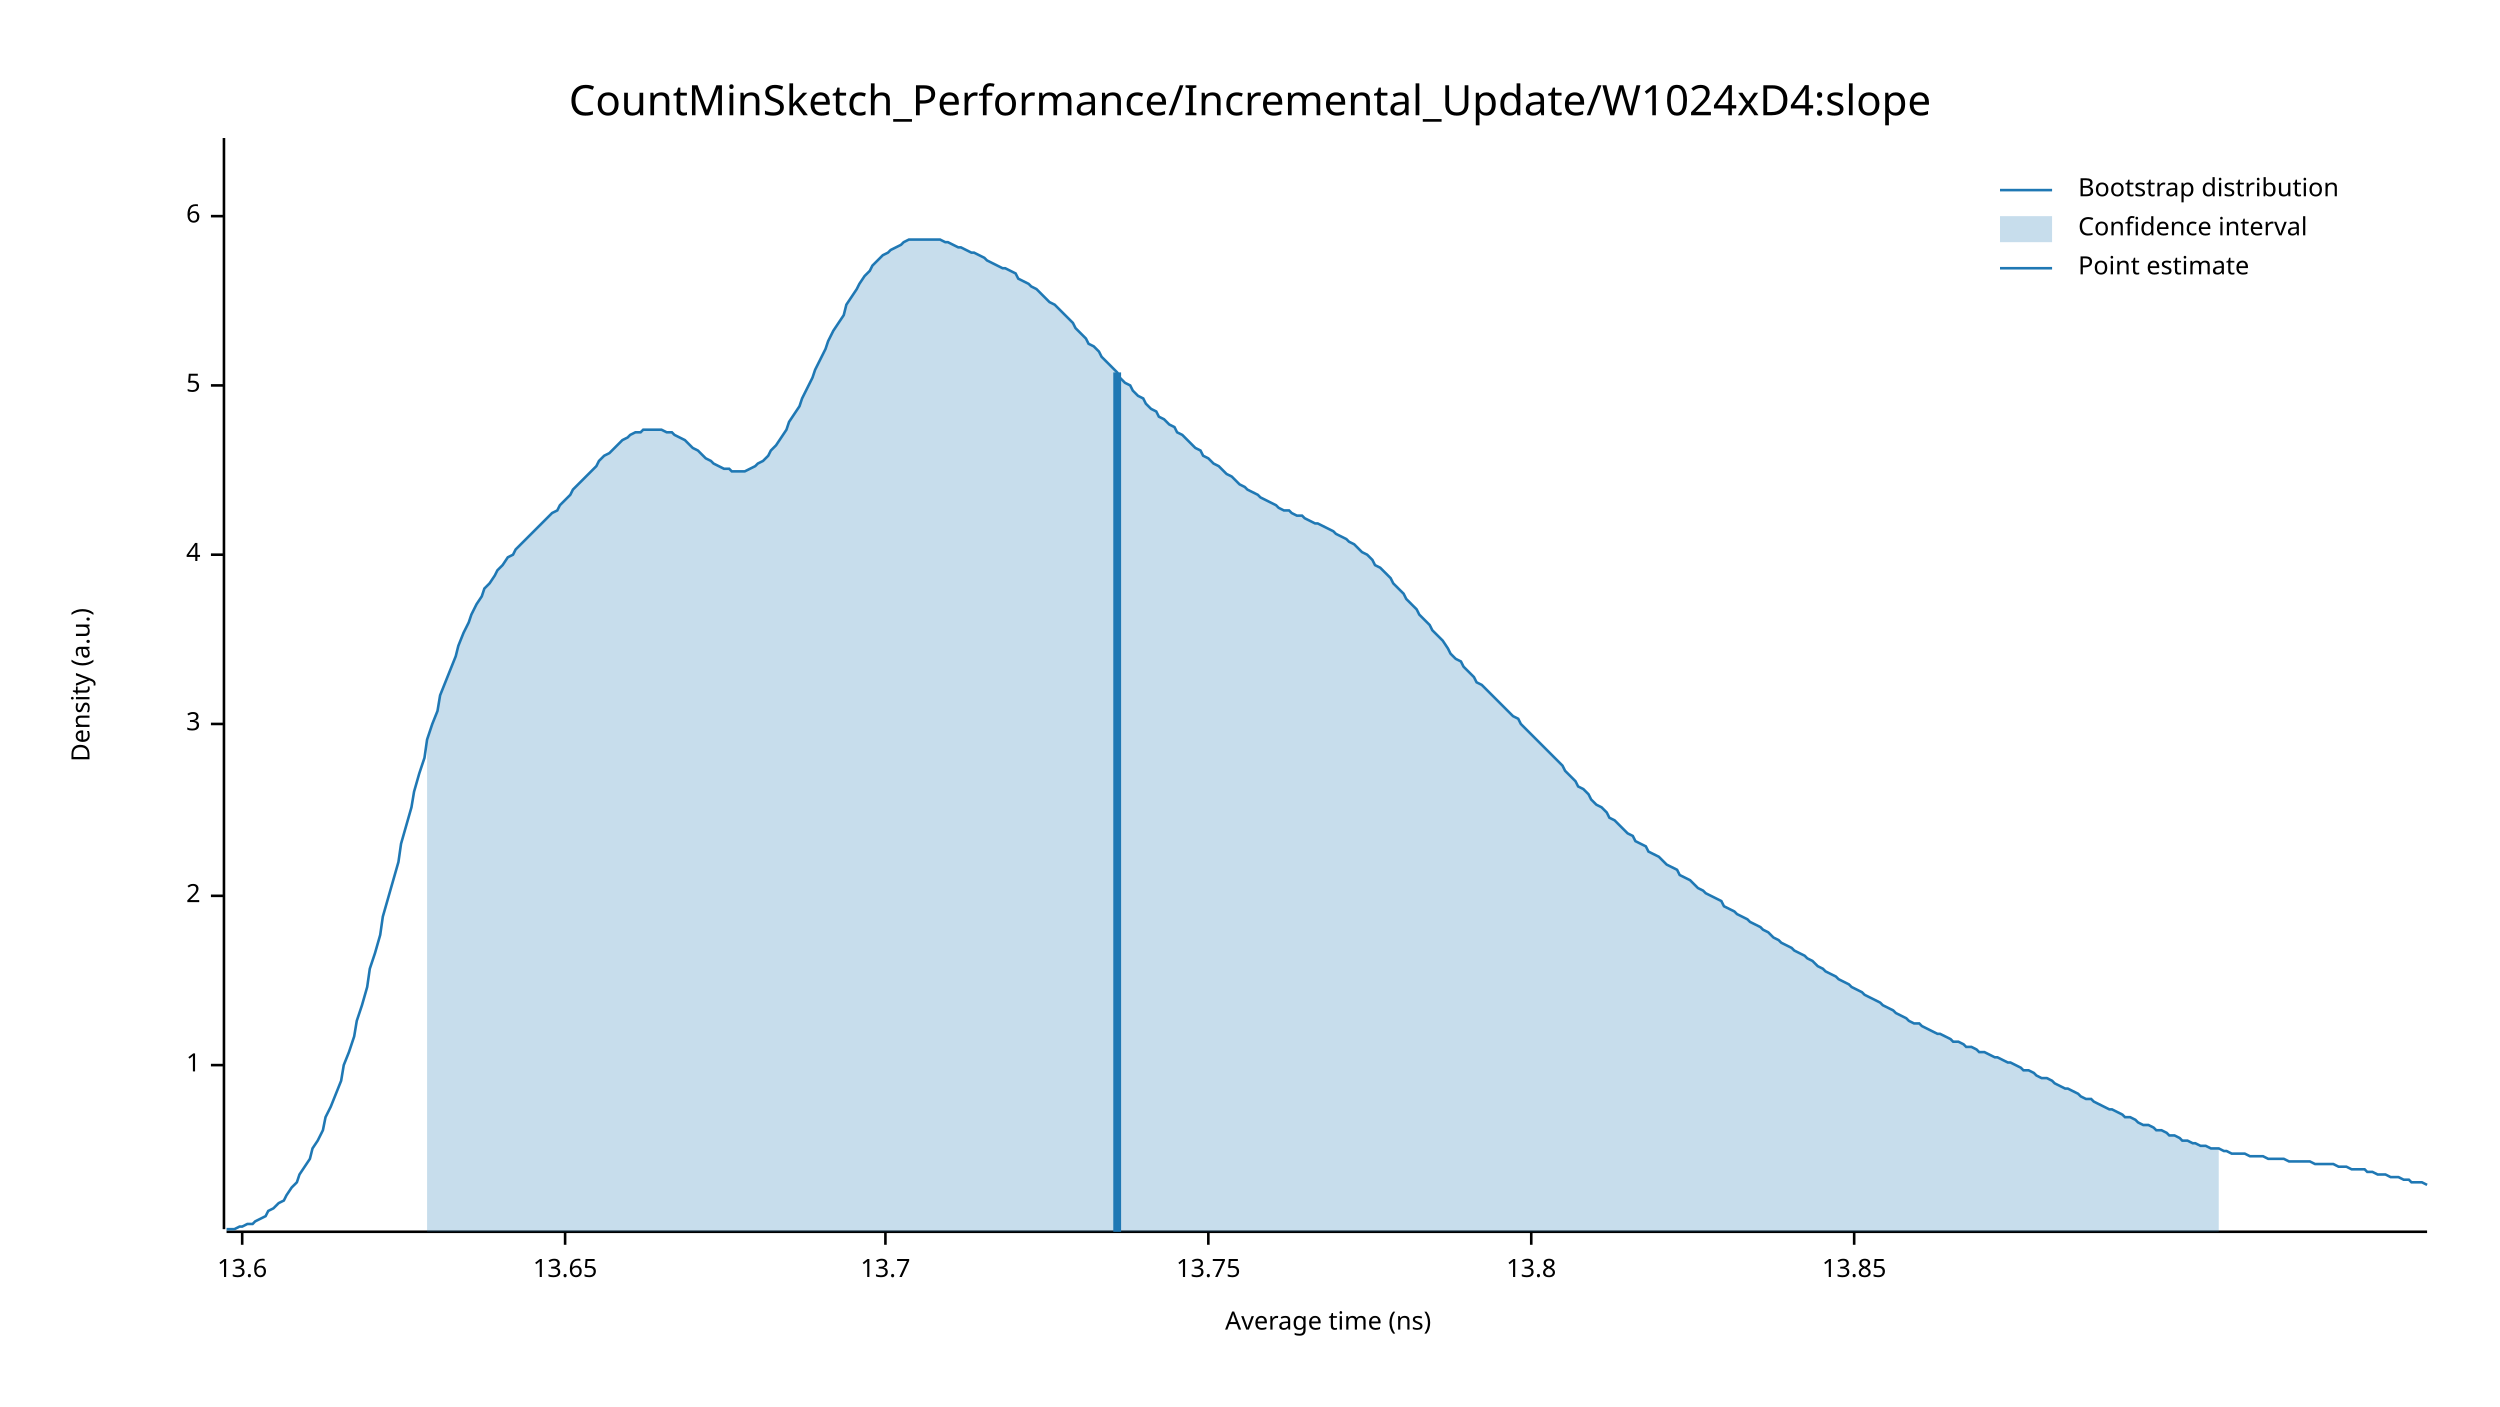
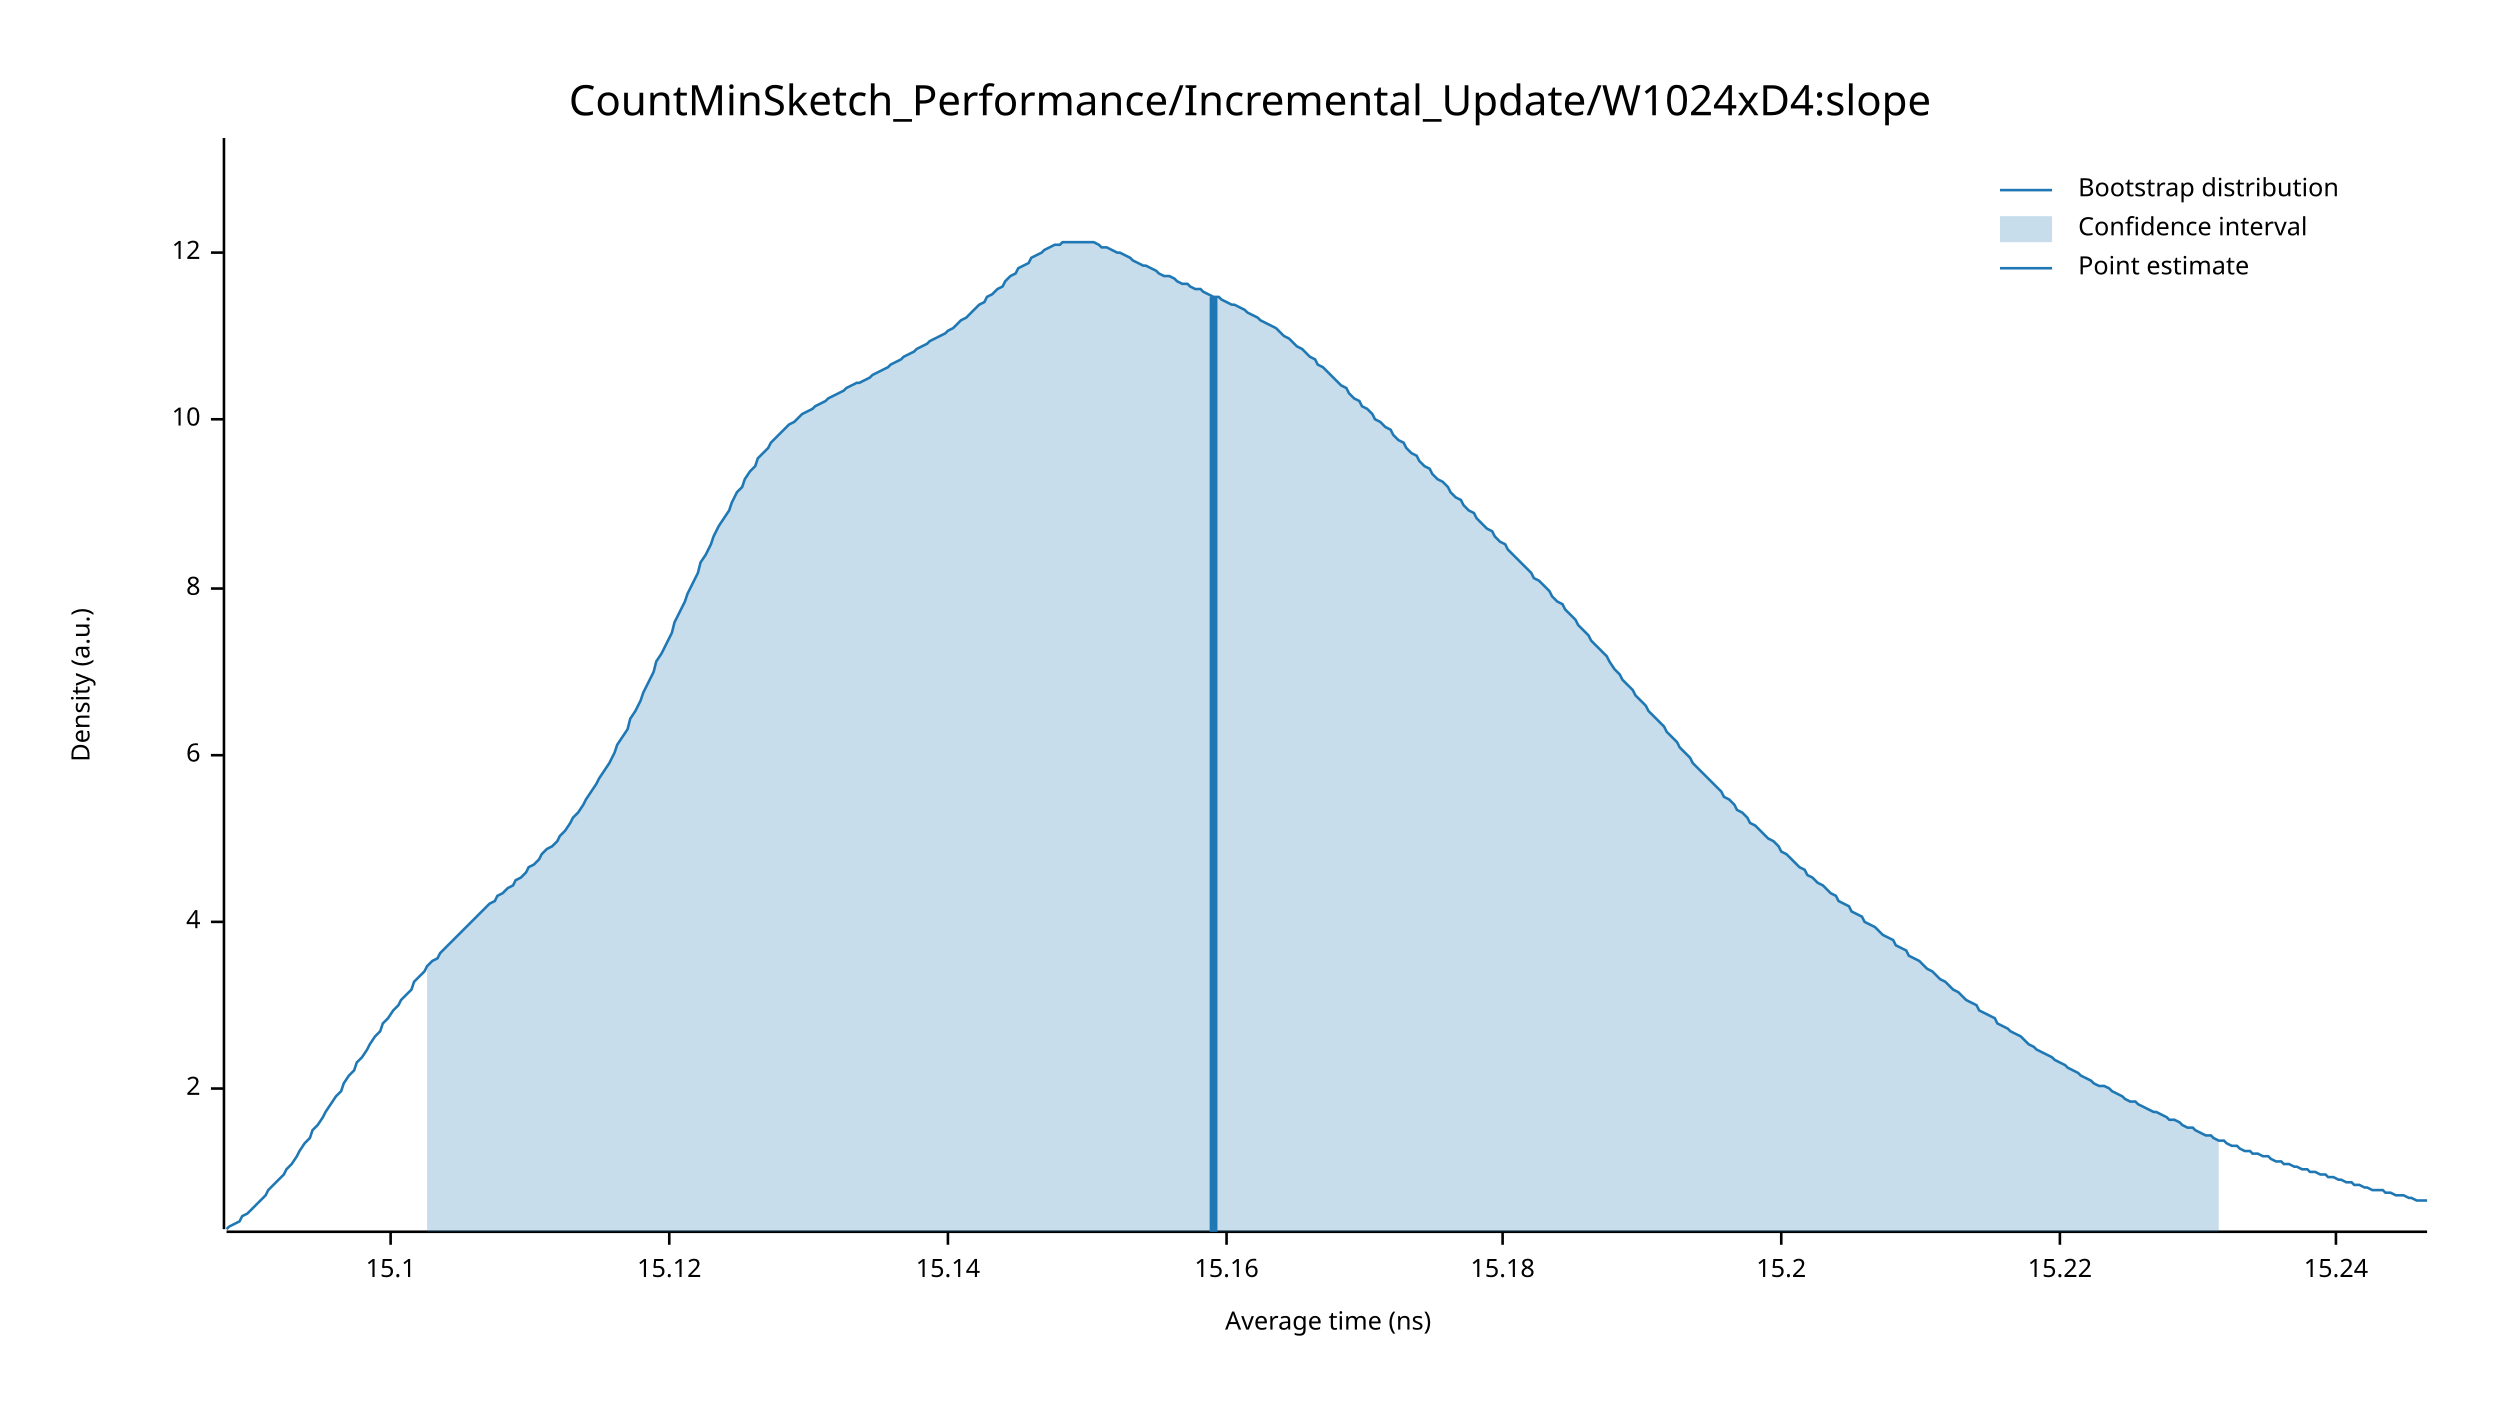
<svg xmlns="http://www.w3.org/2000/svg" width="960" height="540" viewBox="0 0 960 540">
  <text x="480" y="32" dy="0.76em" text-anchor="middle" font-family="sans-serif" font-size="16.129" opacity="1" fill="#000000">
CountMinSketch_Performance/Incremental_Update/W1024xD4:slope
</text>
  <text x="27" y="263" dy="0.76em" text-anchor="middle" font-family="sans-serif" font-size="9.677" opacity="1" fill="#000000" transform="rotate(270, 27, 263)">
Density (a.u.)
</text>
  <text x="510" y="513" dy="-0.5ex" text-anchor="middle" font-family="sans-serif" font-size="9.677" opacity="1" fill="#000000">
Average time (ns)
</text>
  <polyline fill="none" opacity="1" stroke="#000000" stroke-width="1" points="86,53 86,472 " />
-   <text x="77" y="409" dy="0.5ex" text-anchor="end" font-family="sans-serif" font-size="9.677" opacity="1" fill="#000000">
- 1
- </text>
-   <polyline fill="none" opacity="1" stroke="#000000" stroke-width="1" points="81,409 86,409 " />
-   <text x="77" y="344" dy="0.5ex" text-anchor="end" font-family="sans-serif" font-size="9.677" opacity="1" fill="#000000">
+   <text x="77" y="418" dy="0.5ex" text-anchor="end" font-family="sans-serif" font-size="9.677" opacity="1" fill="#000000">
2
</text>
-   <polyline fill="none" opacity="1" stroke="#000000" stroke-width="1" points="81,344 86,344 " />
-   <text x="77" y="278" dy="0.5ex" text-anchor="end" font-family="sans-serif" font-size="9.677" opacity="1" fill="#000000">
- 3
- </text>
-   <polyline fill="none" opacity="1" stroke="#000000" stroke-width="1" points="81,278 86,278 " />
-   <text x="77" y="213" dy="0.5ex" text-anchor="end" font-family="sans-serif" font-size="9.677" opacity="1" fill="#000000">
+   <polyline fill="none" opacity="1" stroke="#000000" stroke-width="1" points="81,418 86,418 " />
+   <text x="77" y="354" dy="0.5ex" text-anchor="end" font-family="sans-serif" font-size="9.677" opacity="1" fill="#000000">
4
</text>
-   <polyline fill="none" opacity="1" stroke="#000000" stroke-width="1" points="81,213 86,213 " />
-   <text x="77" y="148" dy="0.5ex" text-anchor="end" font-family="sans-serif" font-size="9.677" opacity="1" fill="#000000">
- 5
- </text>
-   <polyline fill="none" opacity="1" stroke="#000000" stroke-width="1" points="81,148 86,148 " />
-   <text x="77" y="83" dy="0.5ex" text-anchor="end" font-family="sans-serif" font-size="9.677" opacity="1" fill="#000000">
+   <polyline fill="none" opacity="1" stroke="#000000" stroke-width="1" points="81,354 86,354 " />
+   <text x="77" y="290" dy="0.5ex" text-anchor="end" font-family="sans-serif" font-size="9.677" opacity="1" fill="#000000">
6
</text>
-   <polyline fill="none" opacity="1" stroke="#000000" stroke-width="1" points="81,83 86,83 " />
+   <polyline fill="none" opacity="1" stroke="#000000" stroke-width="1" points="81,290 86,290 " />
+   <text x="77" y="226" dy="0.5ex" text-anchor="end" font-family="sans-serif" font-size="9.677" opacity="1" fill="#000000">
+ 8
+ </text>
+   <polyline fill="none" opacity="1" stroke="#000000" stroke-width="1" points="81,226 86,226 " />
+   <text x="77" y="161" dy="0.5ex" text-anchor="end" font-family="sans-serif" font-size="9.677" opacity="1" fill="#000000">
+ 10
+ </text>
+   <polyline fill="none" opacity="1" stroke="#000000" stroke-width="1" points="81,161 86,161 " />
+   <text x="77" y="97" dy="0.5ex" text-anchor="end" font-family="sans-serif" font-size="9.677" opacity="1" fill="#000000">
+ 12
+ </text>
+   <polyline fill="none" opacity="1" stroke="#000000" stroke-width="1" points="81,97 86,97 " />
  <polyline fill="none" opacity="1" stroke="#000000" stroke-width="1" points="87,473 932,473 " />
-   <text x="93" y="483" dy="0.76em" text-anchor="middle" font-family="sans-serif" font-size="9.677" opacity="1" fill="#000000">
- 13.6
+   <text x="150" y="483" dy="0.76em" text-anchor="middle" font-family="sans-serif" font-size="9.677" opacity="1" fill="#000000">
+ 15.1
</text>
-   <polyline fill="none" opacity="1" stroke="#000000" stroke-width="1" points="93,473 93,478 " />
-   <text x="217" y="483" dy="0.76em" text-anchor="middle" font-family="sans-serif" font-size="9.677" opacity="1" fill="#000000">
- 13.65
+   <polyline fill="none" opacity="1" stroke="#000000" stroke-width="1" points="150,473 150,478 " />
+   <text x="257" y="483" dy="0.76em" text-anchor="middle" font-family="sans-serif" font-size="9.677" opacity="1" fill="#000000">
+ 15.12
</text>
-   <polyline fill="none" opacity="1" stroke="#000000" stroke-width="1" points="217,473 217,478 " />
-   <text x="340" y="483" dy="0.76em" text-anchor="middle" font-family="sans-serif" font-size="9.677" opacity="1" fill="#000000">
- 13.7
+   <polyline fill="none" opacity="1" stroke="#000000" stroke-width="1" points="257,473 257,478 " />
+   <text x="364" y="483" dy="0.76em" text-anchor="middle" font-family="sans-serif" font-size="9.677" opacity="1" fill="#000000">
+ 15.14
</text>
-   <polyline fill="none" opacity="1" stroke="#000000" stroke-width="1" points="340,473 340,478 " />
-   <text x="464" y="483" dy="0.76em" text-anchor="middle" font-family="sans-serif" font-size="9.677" opacity="1" fill="#000000">
- 13.75
+   <polyline fill="none" opacity="1" stroke="#000000" stroke-width="1" points="364,473 364,478 " />
+   <text x="471" y="483" dy="0.76em" text-anchor="middle" font-family="sans-serif" font-size="9.677" opacity="1" fill="#000000">
+ 15.16
</text>
-   <polyline fill="none" opacity="1" stroke="#000000" stroke-width="1" points="464,473 464,478 " />
-   <text x="588" y="483" dy="0.76em" text-anchor="middle" font-family="sans-serif" font-size="9.677" opacity="1" fill="#000000">
- 13.8
+   <polyline fill="none" opacity="1" stroke="#000000" stroke-width="1" points="471,473 471,478 " />
+   <text x="577" y="483" dy="0.76em" text-anchor="middle" font-family="sans-serif" font-size="9.677" opacity="1" fill="#000000">
+ 15.18
</text>
-   <polyline fill="none" opacity="1" stroke="#000000" stroke-width="1" points="588,473 588,478 " />
-   <text x="712" y="483" dy="0.76em" text-anchor="middle" font-family="sans-serif" font-size="9.677" opacity="1" fill="#000000">
- 13.85
+   <polyline fill="none" opacity="1" stroke="#000000" stroke-width="1" points="577,473 577,478 " />
+   <text x="684" y="483" dy="0.76em" text-anchor="middle" font-family="sans-serif" font-size="9.677" opacity="1" fill="#000000">
+ 15.2
</text>
-   <polyline fill="none" opacity="1" stroke="#000000" stroke-width="1" points="712,473 712,478 " />
-   <polyline fill="none" opacity="1" stroke="#1F78B4" stroke-width="1" points="87,472 88,472 90,472 92,471 93,471 95,470 97,470 98,469 100,468 102,467 103,465 105,464 107,462 109,461 110,459 112,456 114,454 115,451 117,448 119,445 120,441 122,438 124,434 125,429 127,425 129,420 131,415 132,409 134,404 136,398 137,392 139,386 141,379 142,372 144,366 146,359 147,352 149,345 151,338 153,331 154,324 156,317 158,310 159,304 161,297 163,291 164,284 166,278 168,273 169,267 171,262 173,257 175,252 176,248 178,243 180,239 181,236 183,232 185,229 186,226 188,224 190,221 191,219 193,217 195,214 197,213 198,211 200,209 202,207 203,206 205,204 207,202 208,201 210,199 212,197 214,196 215,194 217,192 219,190 220,188 222,186 224,184 225,183 227,181 229,179 230,177 232,175 234,174 236,172 237,171 239,169 241,168 242,167 244,166 246,166 247,165 249,165 251,165 252,165 254,165 256,166 258,166 259,167 261,168 263,169 264,170 266,172 268,173 269,174 271,176 273,177 274,178 276,179 278,180 280,180 281,181 283,181 285,181 286,181 288,180 290,179 291,178 293,177 295,175 296,173 298,171 300,168 302,165 303,162 305,159 307,156 308,153 310,149 312,145 313,142 315,138 317,134 318,131 320,127 322,124 324,121 325,117 327,114 329,111 330,109 332,106 334,104 335,102 337,100 339,98 341,97 342,96 344,95 346,94 347,93 349,92 351,92 352,92 354,92 356,92 357,92 359,92 361,92 363,93 364,93 366,94 368,95 369,95 371,96 373,97 374,97 376,98 378,99 379,100 381,101 383,102 385,103 386,103 388,104 390,105 391,107 393,108 395,109 396,110 398,111 400,113 401,114 403,116 405,117 407,119 408,120 410,122 412,124 413,126 415,128 417,130 418,132 420,133 422,135 423,137 425,139 427,141 429,143 430,145 432,147 434,148 435,150 437,152 439,153 440,155 442,157 444,158 445,160 447,161 449,163 451,164 452,166 454,167 456,169 457,170 459,172 461,173 462,175 464,176 466,178 468,179 469,180 471,182 473,183 474,184 476,186 478,187 479,188 481,189 483,190 484,191 486,192 488,193 490,194 491,195 493,196 495,196 496,197 498,198 500,198 501,199 503,200 505,201 506,201 508,202 510,203 512,204 513,205 515,206 517,207 518,208 520,209 522,211 523,212 525,213 527,215 528,217 530,218 532,220 534,222 535,224 537,226 539,228 540,230 542,232 544,234 545,236 547,238 549,240 550,242 552,244 554,246 556,249 557,251 559,253 561,254 562,256 564,258 566,260 567,262 569,263 571,265 573,267 574,268 576,270 578,272 579,273 581,275 583,276 584,278 586,280 588,282 589,283 591,285 593,287 595,289 596,290 598,292 600,294 601,296 603,298 605,300 606,302 608,303 610,305 611,307 613,309 615,310 617,312 618,314 620,315 622,317 623,318 625,320 627,321 628,323 630,324 632,325 633,327 635,328 637,329 639,331 640,332 642,333 644,334 645,336 647,337 649,338 650,339 652,341 654,342 655,343 657,344 659,345 661,346 662,348 664,349 666,350 667,351 669,352 671,353 672,354 674,355 676,356 677,357 679,358 681,360 683,361 684,362 686,363 688,364 689,365 691,366 693,367 694,368 696,369 698,371 700,372 701,373 703,374 705,375 706,376 708,377 710,378 711,379 713,380 715,381 716,382 718,383 720,384 722,385 723,386 725,387 727,388 728,389 730,390 732,391 733,392 735,393 737,393 738,394 740,395 742,396 744,397 745,397 747,398 749,399 750,400 752,400 754,401 755,402 757,402 759,403 760,404 762,404 764,405 766,406 767,406 769,407 771,408 772,408 774,409 776,410 777,411 779,411 781,412 782,413 784,414 786,414 788,415 789,416 791,417 793,418 794,418 796,419 798,420 799,421 801,422 803,422 804,423 806,424 808,425 810,426 811,426 813,427 815,428 816,429 818,429 820,430 821,431 823,432 825,432 827,433 828,434 830,434 832,435 833,436 835,436 837,437 838,438 840,438 842,439 843,439 845,440 847,440 849,441 850,441 852,441 854,442 855,442 857,443 859,443 860,443 862,443 864,444 865,444 867,444 869,444 871,445 872,445 874,445 876,445 877,445 879,446 881,446 882,446 884,446 886,446 887,446 889,447 891,447 893,447 894,447 896,447 898,448 899,448 901,448 903,449 904,449 906,449 908,449 909,450 911,450 913,451 915,451 916,451 918,452 920,452 921,452 923,453 925,453 926,454 928,454 930,454 932,455 " />
-   <polygon opacity="0.25" fill="#1F78B4" points="164,284 166,278 168,273 169,267 171,262 173,257 175,252 176,248 178,243 180,239 181,236 183,232 185,229 186,226 188,224 190,221 191,219 193,217 195,214 197,213 198,211 200,209 202,207 203,206 205,204 207,202 208,201 210,199 212,197 214,196 215,194 217,192 219,190 220,188 222,186 224,184 225,183 227,181 229,179 230,177 232,175 234,174 236,172 237,171 239,169 241,168 242,167 244,166 246,166 247,165 249,165 251,165 252,165 254,165 256,166 258,166 259,167 261,168 263,169 264,170 266,172 268,173 269,174 271,176 273,177 274,178 276,179 278,180 280,180 281,181 283,181 285,181 286,181 288,180 290,179 291,178 293,177 295,175 296,173 298,171 300,168 302,165 303,162 305,159 307,156 308,153 310,149 312,145 313,142 315,138 317,134 318,131 320,127 322,124 324,121 325,117 327,114 329,111 330,109 332,106 334,104 335,102 337,100 339,98 341,97 342,96 344,95 346,94 347,93 349,92 351,92 352,92 354,92 356,92 357,92 359,92 361,92 363,93 364,93 366,94 368,95 369,95 371,96 373,97 374,97 376,98 378,99 379,100 381,101 383,102 385,103 386,103 388,104 390,105 391,107 393,108 395,109 396,110 398,111 400,113 401,114 403,116 405,117 407,119 408,120 410,122 412,124 413,126 415,128 417,130 418,132 420,133 422,135 423,137 425,139 427,141 429,143 430,145 432,147 434,148 435,150 437,152 439,153 440,155 442,157 444,158 445,160 447,161 449,163 451,164 452,166 454,167 456,169 457,170 459,172 461,173 462,175 464,176 466,178 468,179 469,180 471,182 473,183 474,184 476,186 478,187 479,188 481,189 483,190 484,191 486,192 488,193 490,194 491,195 493,196 495,196 496,197 498,198 500,198 501,199 503,200 505,201 506,201 508,202 510,203 512,204 513,205 515,206 517,207 518,208 520,209 522,211 523,212 525,213 527,215 528,217 530,218 532,220 534,222 535,224 537,226 539,228 540,230 542,232 544,234 545,236 547,238 549,240 550,242 552,244 554,246 556,249 557,251 559,253 561,254 562,256 564,258 566,260 567,262 569,263 571,265 573,267 574,268 576,270 578,272 579,273 581,275 583,276 584,278 586,280 588,282 589,283 591,285 593,287 595,289 596,290 598,292 600,294 601,296 603,298 605,300 606,302 608,303 610,305 611,307 613,309 615,310 617,312 618,314 620,315 622,317 623,318 625,320 627,321 628,323 630,324 632,325 633,327 635,328 637,329 639,331 640,332 642,333 644,334 645,336 647,337 649,338 650,339 652,341 654,342 655,343 657,344 659,345 661,346 662,348 664,349 666,350 667,351 669,352 671,353 672,354 674,355 676,356 677,357 679,358 681,360 683,361 684,362 686,363 688,364 689,365 691,366 693,367 694,368 696,369 698,371 700,372 701,373 703,374 705,375 706,376 708,377 710,378 711,379 713,380 715,381 716,382 718,383 720,384 722,385 723,386 725,387 727,388 728,389 730,390 732,391 733,392 735,393 737,393 738,394 740,395 742,396 744,397 745,397 747,398 749,399 750,400 752,400 754,401 755,402 757,402 759,403 760,404 762,404 764,405 766,406 767,406 769,407 771,408 772,408 774,409 776,410 777,411 779,411 781,412 782,413 784,414 786,414 788,415 789,416 791,417 793,418 794,418 796,419 798,420 799,421 801,422 803,422 804,423 806,424 808,425 810,426 811,426 813,427 815,428 816,429 818,429 820,430 821,431 823,432 825,432 827,433 828,434 830,434 832,435 833,436 835,436 837,437 838,438 840,438 842,439 843,439 845,440 847,440 849,441 850,441 852,441 852,473 164,473 " />
-   <polyline fill="none" opacity="1" stroke="#1F78B4" stroke-width="3" points="429,473 429,143 " />
+   <polyline fill="none" opacity="1" stroke="#000000" stroke-width="1" points="684,473 684,478 " />
+   <text x="791" y="483" dy="0.76em" text-anchor="middle" font-family="sans-serif" font-size="9.677" opacity="1" fill="#000000">
+ 15.22
+ </text>
+   <polyline fill="none" opacity="1" stroke="#000000" stroke-width="1" points="791,473 791,478 " />
+   <text x="897" y="483" dy="0.76em" text-anchor="middle" font-family="sans-serif" font-size="9.677" opacity="1" fill="#000000">
+ 15.24
+ </text>
+   <polyline fill="none" opacity="1" stroke="#000000" stroke-width="1" points="897,473 897,478 " />
+   <polyline fill="none" opacity="1" stroke="#1F78B4" stroke-width="1" points="87,472 88,471 90,470 92,469 93,467 95,466 97,464 98,463 100,461 102,459 103,457 105,455 107,453 109,451 110,449 112,447 114,444 115,442 117,439 119,437 120,434 122,432 124,429 125,427 127,424 129,421 131,419 132,416 134,413 136,411 137,408 139,406 141,403 142,401 144,398 146,396 147,393 149,391 151,388 153,386 154,384 156,382 158,380 159,377 161,375 163,373 164,371 166,369 168,368 169,366 171,364 173,362 175,360 176,359 178,357 180,355 181,354 183,352 185,350 186,349 188,347 190,346 191,344 193,343 195,341 197,340 198,338 200,337 202,335 203,333 205,332 207,330 208,328 210,326 212,325 214,323 215,321 217,319 219,316 220,314 222,312 224,309 225,307 227,304 229,301 230,299 232,296 234,293 236,289 237,286 239,283 241,280 242,276 244,273 246,269 247,266 249,262 251,258 252,254 254,251 256,247 258,243 259,239 261,235 263,231 264,228 266,224 268,220 269,216 271,213 273,209 274,206 276,202 278,199 280,196 281,193 283,189 285,187 286,184 288,181 290,179 291,176 293,174 295,172 296,170 298,168 300,166 302,164 303,163 305,162 307,160 308,159 310,158 312,157 313,156 315,155 317,154 318,153 320,152 322,151 324,150 325,149 327,148 329,147 330,147 332,146 334,145 335,144 337,143 339,142 341,141 342,140 344,139 346,138 347,137 349,136 351,135 352,134 354,133 356,132 357,131 359,130 361,129 363,128 364,127 366,126 368,124 369,123 371,122 373,120 374,119 376,117 378,116 379,114 381,113 383,111 385,110 386,108 388,106 390,105 391,103 393,102 395,101 396,99 398,98 400,97 401,96 403,95 405,94 407,94 408,93 410,93 412,93 413,93 415,93 417,93 418,93 420,93 422,94 423,95 425,95 427,96 429,97 430,97 432,98 434,99 435,100 437,101 439,102 440,102 442,103 444,104 445,105 447,106 449,106 451,107 452,108 454,109 456,109 457,110 459,111 461,111 462,112 464,113 466,114 468,114 469,115 471,116 473,117 474,117 476,118 478,119 479,120 481,121 483,122 484,123 486,124 488,125 490,126 491,127 493,129 495,130 496,131 498,133 500,134 501,135 503,137 505,138 506,140 508,141 510,143 512,145 513,146 515,148 517,149 518,151 520,153 522,154 523,156 525,157 527,159 528,161 530,162 532,164 534,165 535,167 537,169 539,170 540,172 542,174 544,175 545,177 547,179 549,180 550,182 552,184 554,185 556,187 557,189 559,191 561,192 562,194 564,196 566,197 567,199 569,201 571,203 573,204 574,206 576,208 578,209 579,211 581,213 583,215 584,216 586,218 588,220 589,222 591,223 593,225 595,227 596,229 598,231 600,232 601,234 603,236 605,238 606,240 608,242 610,244 611,246 613,248 615,250 617,252 618,254 620,257 622,259 623,261 625,263 627,265 628,267 630,269 632,271 633,273 635,275 637,277 639,279 640,281 642,283 644,285 645,287 647,289 649,291 650,293 652,295 654,297 655,298 657,300 659,302 661,304 662,306 664,307 666,309 667,311 669,312 671,314 672,316 674,317 676,319 677,320 679,322 681,323 683,325 684,327 686,328 688,330 689,331 691,333 693,334 694,336 696,337 698,339 700,340 701,341 703,343 705,344 706,346 708,347 710,348 711,350 713,351 715,352 716,354 718,355 720,356 722,358 723,359 725,360 727,361 728,363 730,364 732,365 733,367 735,368 737,369 738,370 740,372 742,373 744,375 745,376 747,377 749,379 750,380 752,381 754,383 755,384 757,385 759,386 760,388 762,389 764,390 766,391 767,393 769,394 771,395 772,396 774,397 776,398 777,399 779,401 781,402 782,403 784,404 786,405 788,406 789,407 791,408 793,409 794,410 796,411 798,412 799,413 801,414 803,415 804,416 806,417 808,417 810,418 811,419 813,420 815,421 816,422 818,423 820,423 821,424 823,425 825,426 827,427 828,427 830,428 832,429 833,430 835,430 837,431 838,432 840,433 842,433 843,434 845,435 847,436 849,436 850,437 852,438 854,438 855,439 857,440 859,440 860,441 862,442 864,442 865,443 867,443 869,444 871,444 872,445 874,446 876,446 877,447 879,447 881,448 882,448 884,449 886,449 887,450 889,450 891,451 893,451 894,452 896,452 898,453 899,453 901,454 903,454 904,455 906,455 908,456 909,456 911,457 913,457 915,457 916,458 918,458 920,459 921,459 923,459 925,460 926,460 928,461 930,461 932,461 " />
+   <polygon opacity="0.25" fill="#1F78B4" points="164,371 166,369 168,368 169,366 171,364 173,362 175,360 176,359 178,357 180,355 181,354 183,352 185,350 186,349 188,347 190,346 191,344 193,343 195,341 197,340 198,338 200,337 202,335 203,333 205,332 207,330 208,328 210,326 212,325 214,323 215,321 217,319 219,316 220,314 222,312 224,309 225,307 227,304 229,301 230,299 232,296 234,293 236,289 237,286 239,283 241,280 242,276 244,273 246,269 247,266 249,262 251,258 252,254 254,251 256,247 258,243 259,239 261,235 263,231 264,228 266,224 268,220 269,216 271,213 273,209 274,206 276,202 278,199 280,196 281,193 283,189 285,187 286,184 288,181 290,179 291,176 293,174 295,172 296,170 298,168 300,166 302,164 303,163 305,162 307,160 308,159 310,158 312,157 313,156 315,155 317,154 318,153 320,152 322,151 324,150 325,149 327,148 329,147 330,147 332,146 334,145 335,144 337,143 339,142 341,141 342,140 344,139 346,138 347,137 349,136 351,135 352,134 354,133 356,132 357,131 359,130 361,129 363,128 364,127 366,126 368,124 369,123 371,122 373,120 374,119 376,117 378,116 379,114 381,113 383,111 385,110 386,108 388,106 390,105 391,103 393,102 395,101 396,99 398,98 400,97 401,96 403,95 405,94 407,94 408,93 410,93 412,93 413,93 415,93 417,93 418,93 420,93 422,94 423,95 425,95 427,96 429,97 430,97 432,98 434,99 435,100 437,101 439,102 440,102 442,103 444,104 445,105 447,106 449,106 451,107 452,108 454,109 456,109 457,110 459,111 461,111 462,112 464,113 466,114 468,114 469,115 471,116 473,117 474,117 476,118 478,119 479,120 481,121 483,122 484,123 486,124 488,125 490,126 491,127 493,129 495,130 496,131 498,133 500,134 501,135 503,137 505,138 506,140 508,141 510,143 512,145 513,146 515,148 517,149 518,151 520,153 522,154 523,156 525,157 527,159 528,161 530,162 532,164 534,165 535,167 537,169 539,170 540,172 542,174 544,175 545,177 547,179 549,180 550,182 552,184 554,185 556,187 557,189 559,191 561,192 562,194 564,196 566,197 567,199 569,201 571,203 573,204 574,206 576,208 578,209 579,211 581,213 583,215 584,216 586,218 588,220 589,222 591,223 593,225 595,227 596,229 598,231 600,232 601,234 603,236 605,238 606,240 608,242 610,244 611,246 613,248 615,250 617,252 618,254 620,257 622,259 623,261 625,263 627,265 628,267 630,269 632,271 633,273 635,275 637,277 639,279 640,281 642,283 644,285 645,287 647,289 649,291 650,293 652,295 654,297 655,298 657,300 659,302 661,304 662,306 664,307 666,309 667,311 669,312 671,314 672,316 674,317 676,319 677,320 679,322 681,323 683,325 684,327 686,328 688,330 689,331 691,333 693,334 694,336 696,337 698,339 700,340 701,341 703,343 705,344 706,346 708,347 710,348 711,350 713,351 715,352 716,354 718,355 720,356 722,358 723,359 725,360 727,361 728,363 730,364 732,365 733,367 735,368 737,369 738,370 740,372 742,373 744,375 745,376 747,377 749,379 750,380 752,381 754,383 755,384 757,385 759,386 760,388 762,389 764,390 766,391 767,393 769,394 771,395 772,396 774,397 776,398 777,399 779,401 781,402 782,403 784,404 786,405 788,406 789,407 791,408 793,409 794,410 796,411 798,412 799,413 801,414 803,415 804,416 806,417 808,417 810,418 811,419 813,420 815,421 816,422 818,423 820,423 821,424 823,425 825,426 827,427 828,427 830,428 832,429 833,430 835,430 837,431 838,432 840,433 842,433 843,434 845,435 847,436 849,436 850,437 852,438 852,473 164,473 " />
+   <polyline fill="none" opacity="1" stroke="#1F78B4" stroke-width="3" points="466,473 466,114 " />
  <text x="798" y="68" dy="0.76em" text-anchor="start" font-family="sans-serif" font-size="9.677" opacity="1" fill="#000000">
Bootstrap distribution
</text>
  <text x="798" y="83" dy="0.76em" text-anchor="start" font-family="sans-serif" font-size="9.677" opacity="1" fill="#000000">
Confidence interval
</text>
  <text x="798" y="98" dy="0.76em" text-anchor="start" font-family="sans-serif" font-size="9.677" opacity="1" fill="#000000">
Point estimate
</text>
  <polyline fill="none" opacity="1" stroke="#1F78B4" stroke-width="1" points="768,73 788,73 " />
  <rect x="768" y="83" width="20" height="10" opacity="0.25" fill="#1F78B4" stroke="none" />
  <polyline fill="none" opacity="1" stroke="#1F78B4" stroke-width="1" points="768,103 788,103 " />
</svg>
